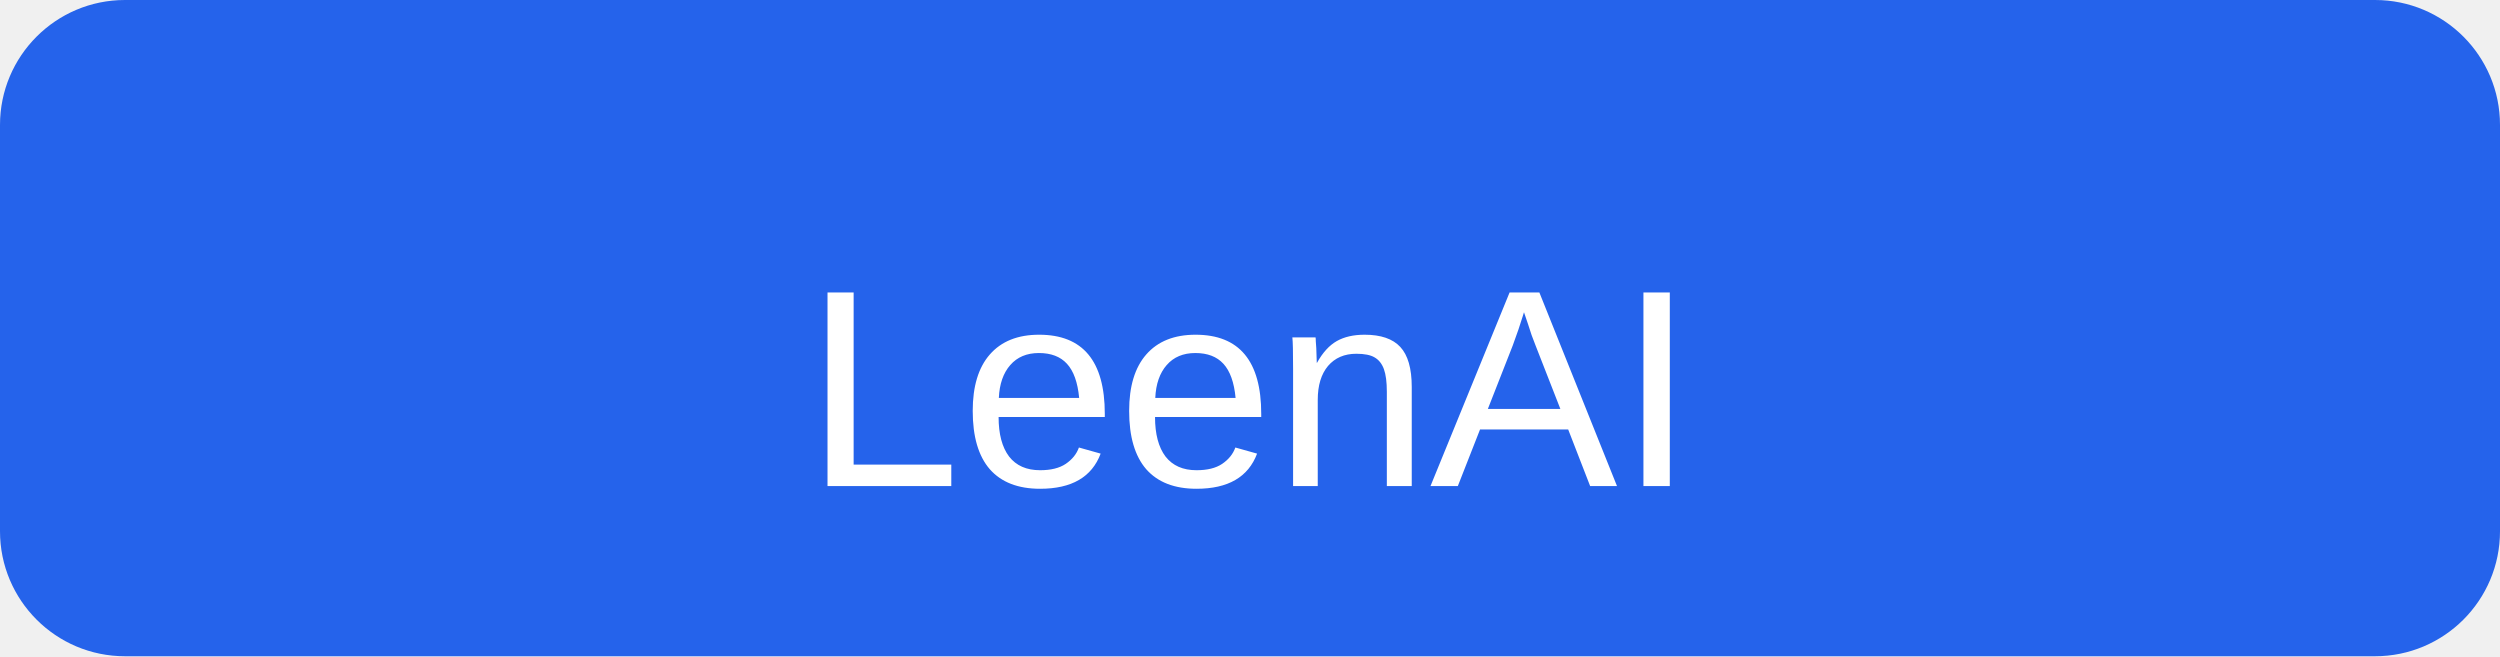
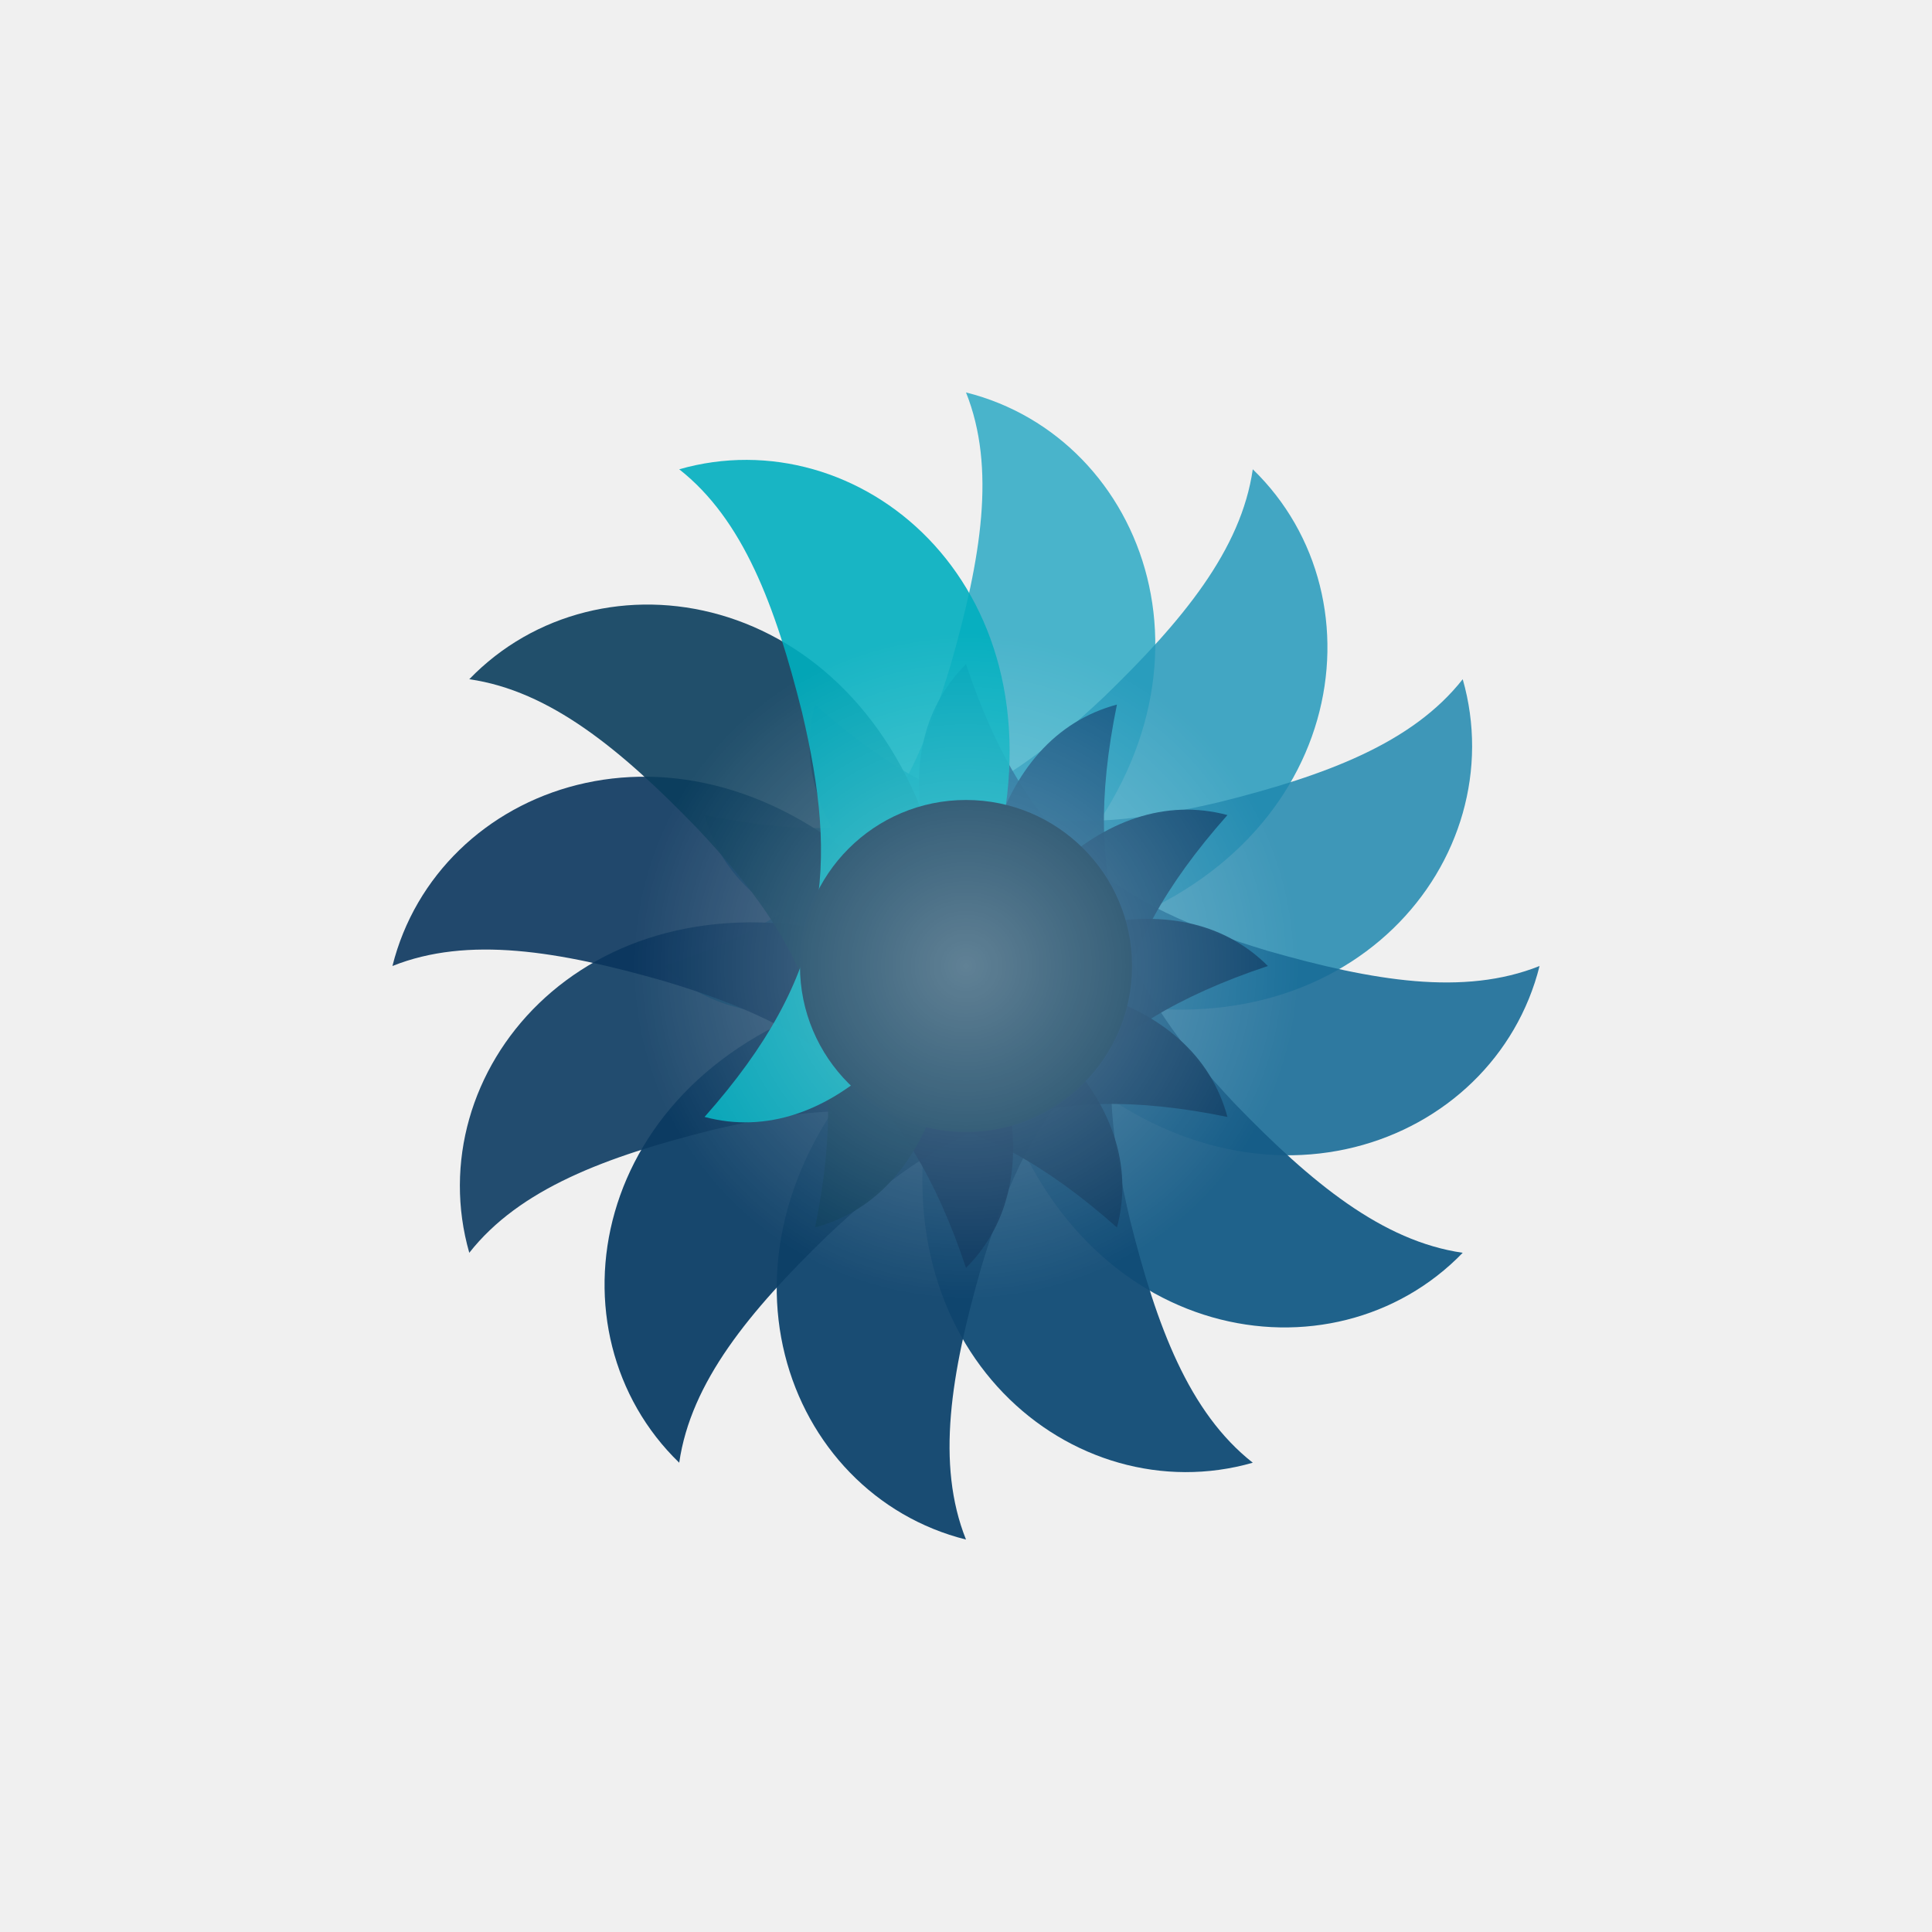
- <svg xmlns="http://www.w3.org/2000/svg" width="160" height="42" viewBox="0 0 160 42">
-   <rect width="160" height="42" rx="8" fill="#2563EB" />
-   <text x="80" y="26" dominant-baseline="middle" text-anchor="middle" font-size="18" fill="#fff" font-family="Arial, Helvetica, sans-serif">LeenAI</text>
+ <svg xmlns="http://www.w3.org/2000/svg" viewBox="0 0 256 256" width="256" height="256" aria-labelledby="title desc" role="img">
+   <defs>
+     <linearGradient id="g1" x1="0" y1="0" x2="1" y2="1">
+       <stop offset="0%" stop-color="#00AEBF" />
+       <stop offset="100%" stop-color="#0B3D5C" />
+     </linearGradient>
+     <radialGradient id="glow" cx="50%" cy="50%" r="50%">
+       <stop offset="0%" stop-color="#ffffff" stop-opacity="0.35" />
+       <stop offset="100%" stop-color="#ffffff" stop-opacity="0" />
+     </radialGradient>
+   </defs>
+   <rect width="256" height="256" rx="40" fill="url(#g1)" opacity="0" />
+   <g transform="translate(128,128)">
+     <g fill="none" stroke-linecap="round" stroke-linejoin="round">
+       <defs>
+         <path id="petal" d="M0,-76 C24,-70 36,-38 12,-12 C-6,6 -28,12 -40,0 C-16,-8 -8,-20 -2,-40 C2,-54 4,-66 0,-76 Z" />
+       </defs>
+       <g>
+         <use href="#petal" fill="#2CA9C4" fill-opacity="0.85" transform="rotate(0)" />
+         <use href="#petal" fill="#2499BB" fill-opacity="0.85" transform="rotate(30)" />
+         <use href="#petal" fill="#1F87AE" fill-opacity="0.85" transform="rotate(60)" />
+         <use href="#petal" fill="#196C97" fill-opacity="0.9" transform="rotate(90)" />
+         <use href="#petal" fill="#155C87" fill-opacity="0.95" transform="rotate(120)" />
+         <use href="#petal" fill="#114C76" fill-opacity="0.95" transform="rotate(150)" />
+         <use href="#petal" fill="#0F456E" fill-opacity="0.95" transform="rotate(180)" />
+         <use href="#petal" fill="#0D3F67" fill-opacity="0.95" transform="rotate(210)" />
+         <use href="#petal" fill="#0C3A61" fill-opacity="0.9" transform="rotate(240)" />
+         <use href="#petal" fill="#0B365D" fill-opacity="0.9" transform="rotate(270)" />
+         <use href="#petal" fill="#0B3D5C" fill-opacity="0.9" transform="rotate(300)" />
+         <use href="#petal" fill="#00AEBF" fill-opacity="0.9" transform="rotate(330)" />
+       </g>
+     </g>
+     <circle r="22" fill="#0B3D5C" />
+     <circle r="44" fill="url(#glow)" />
+   </g>
</svg>
